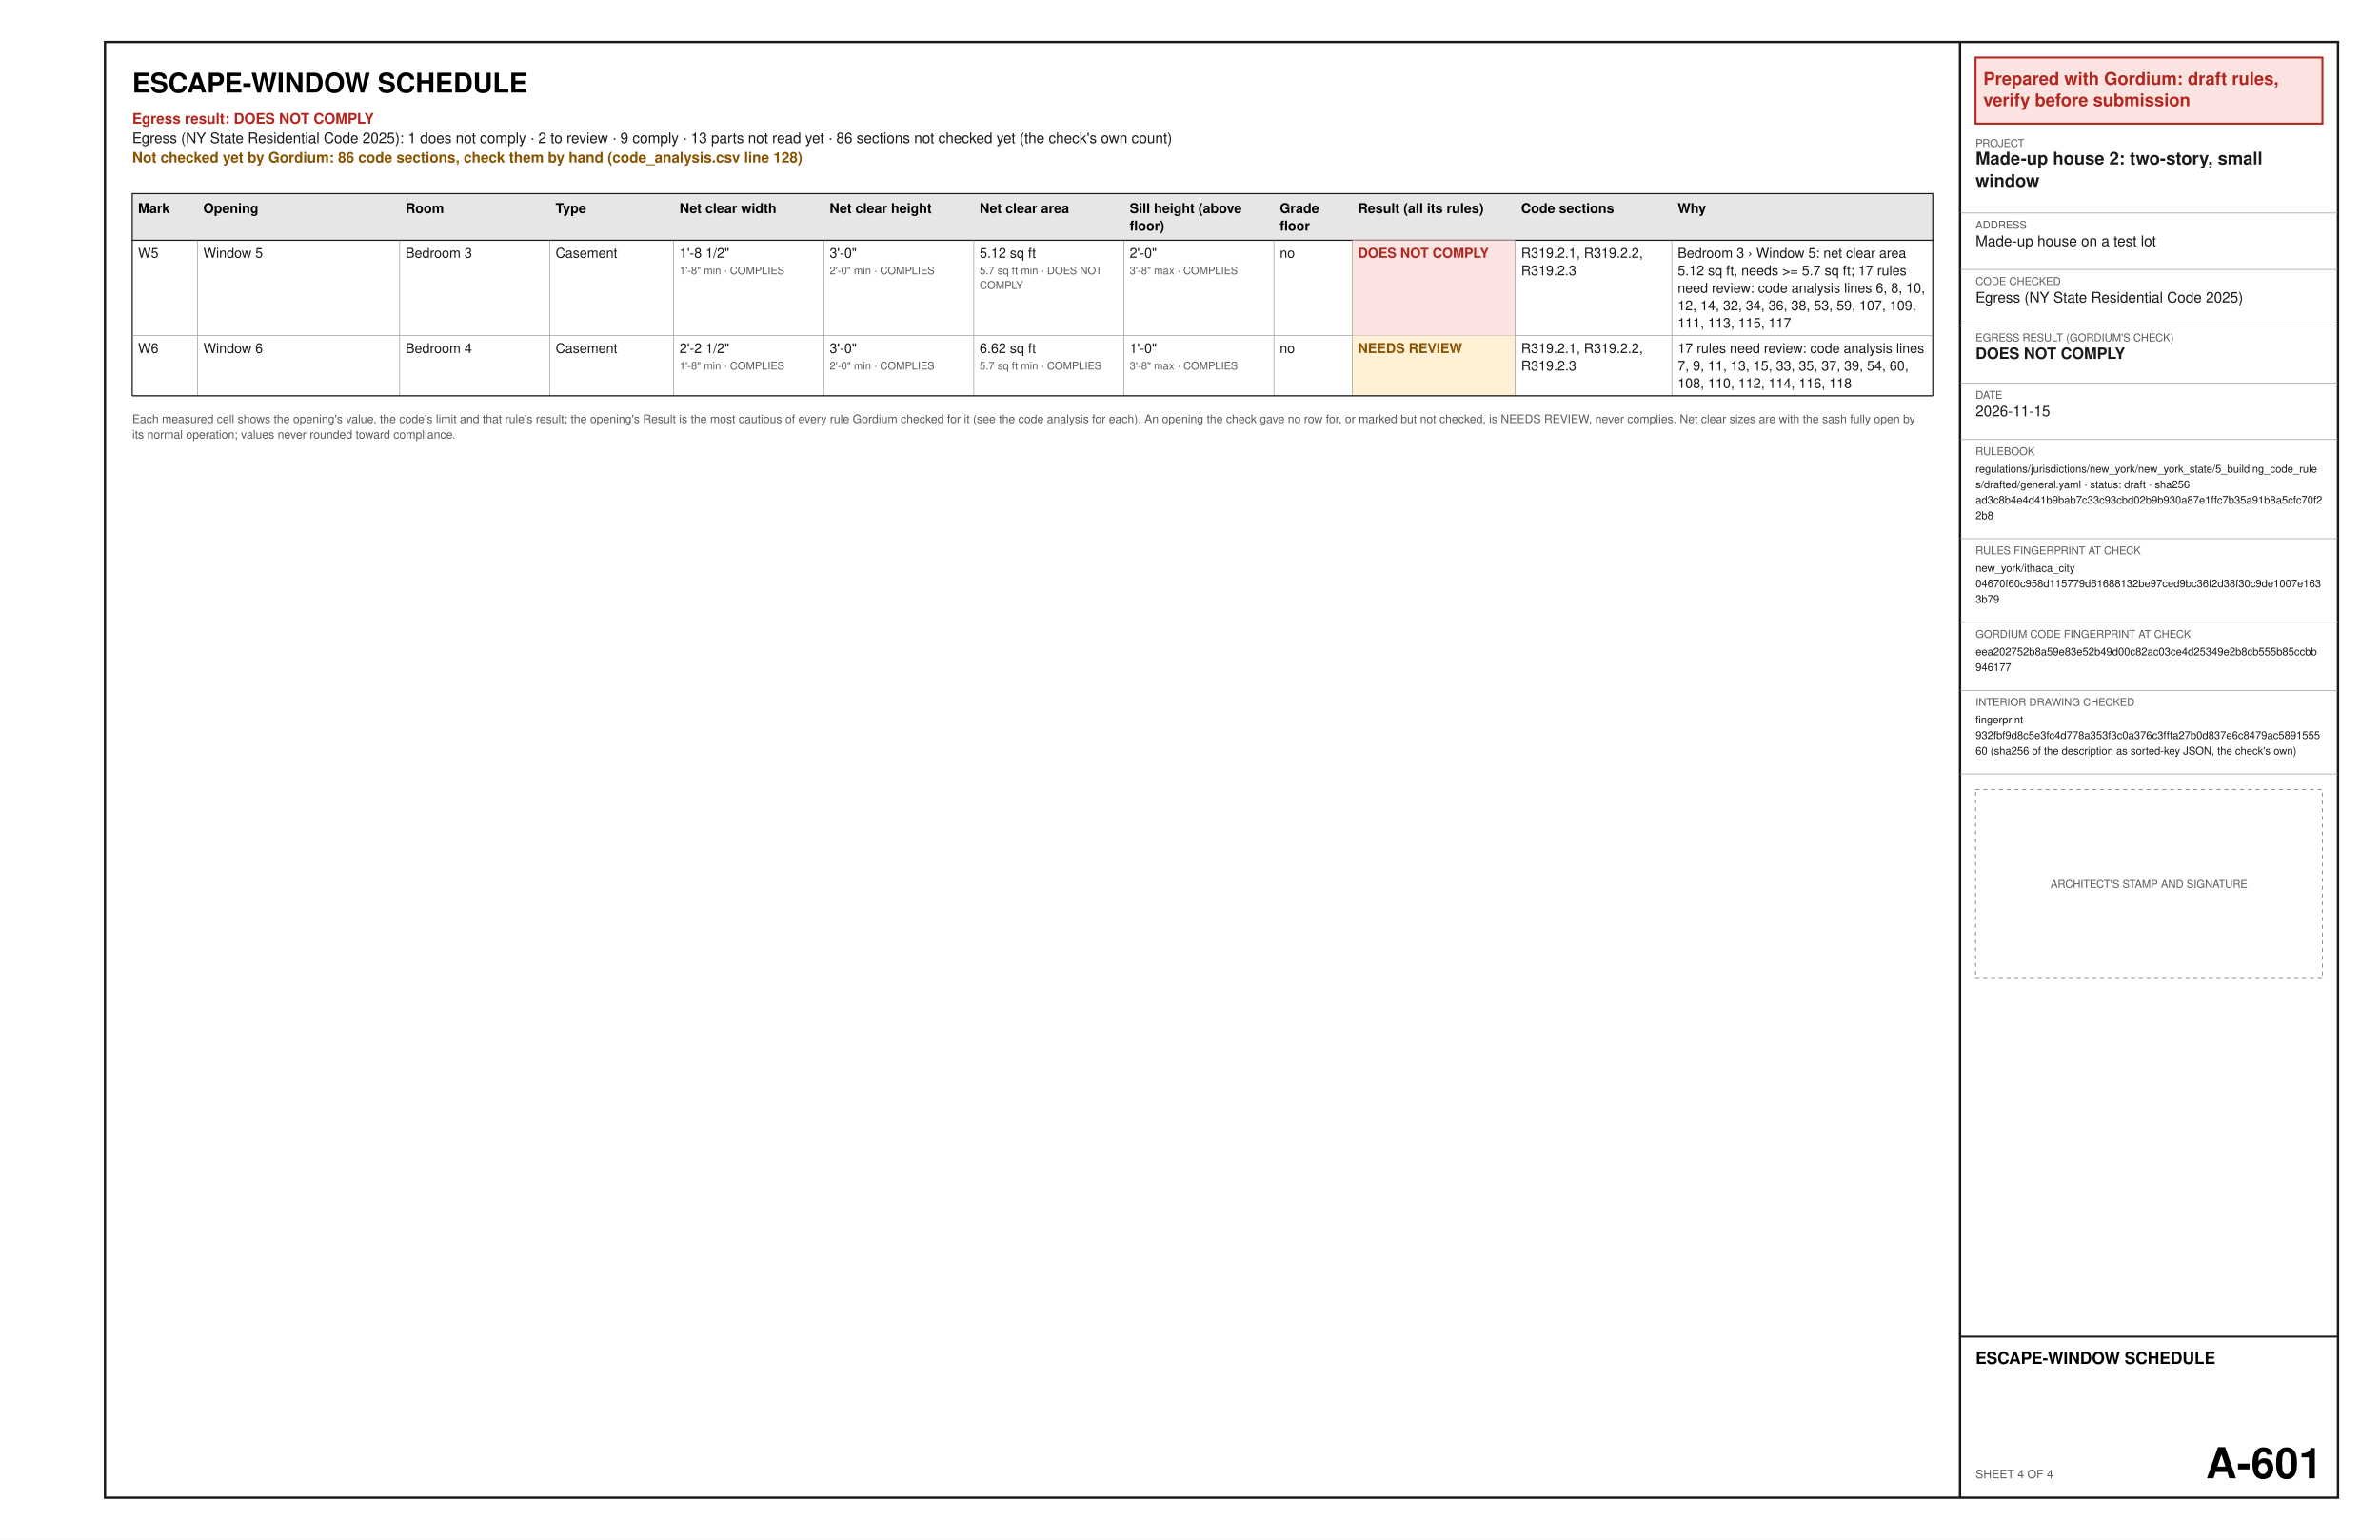
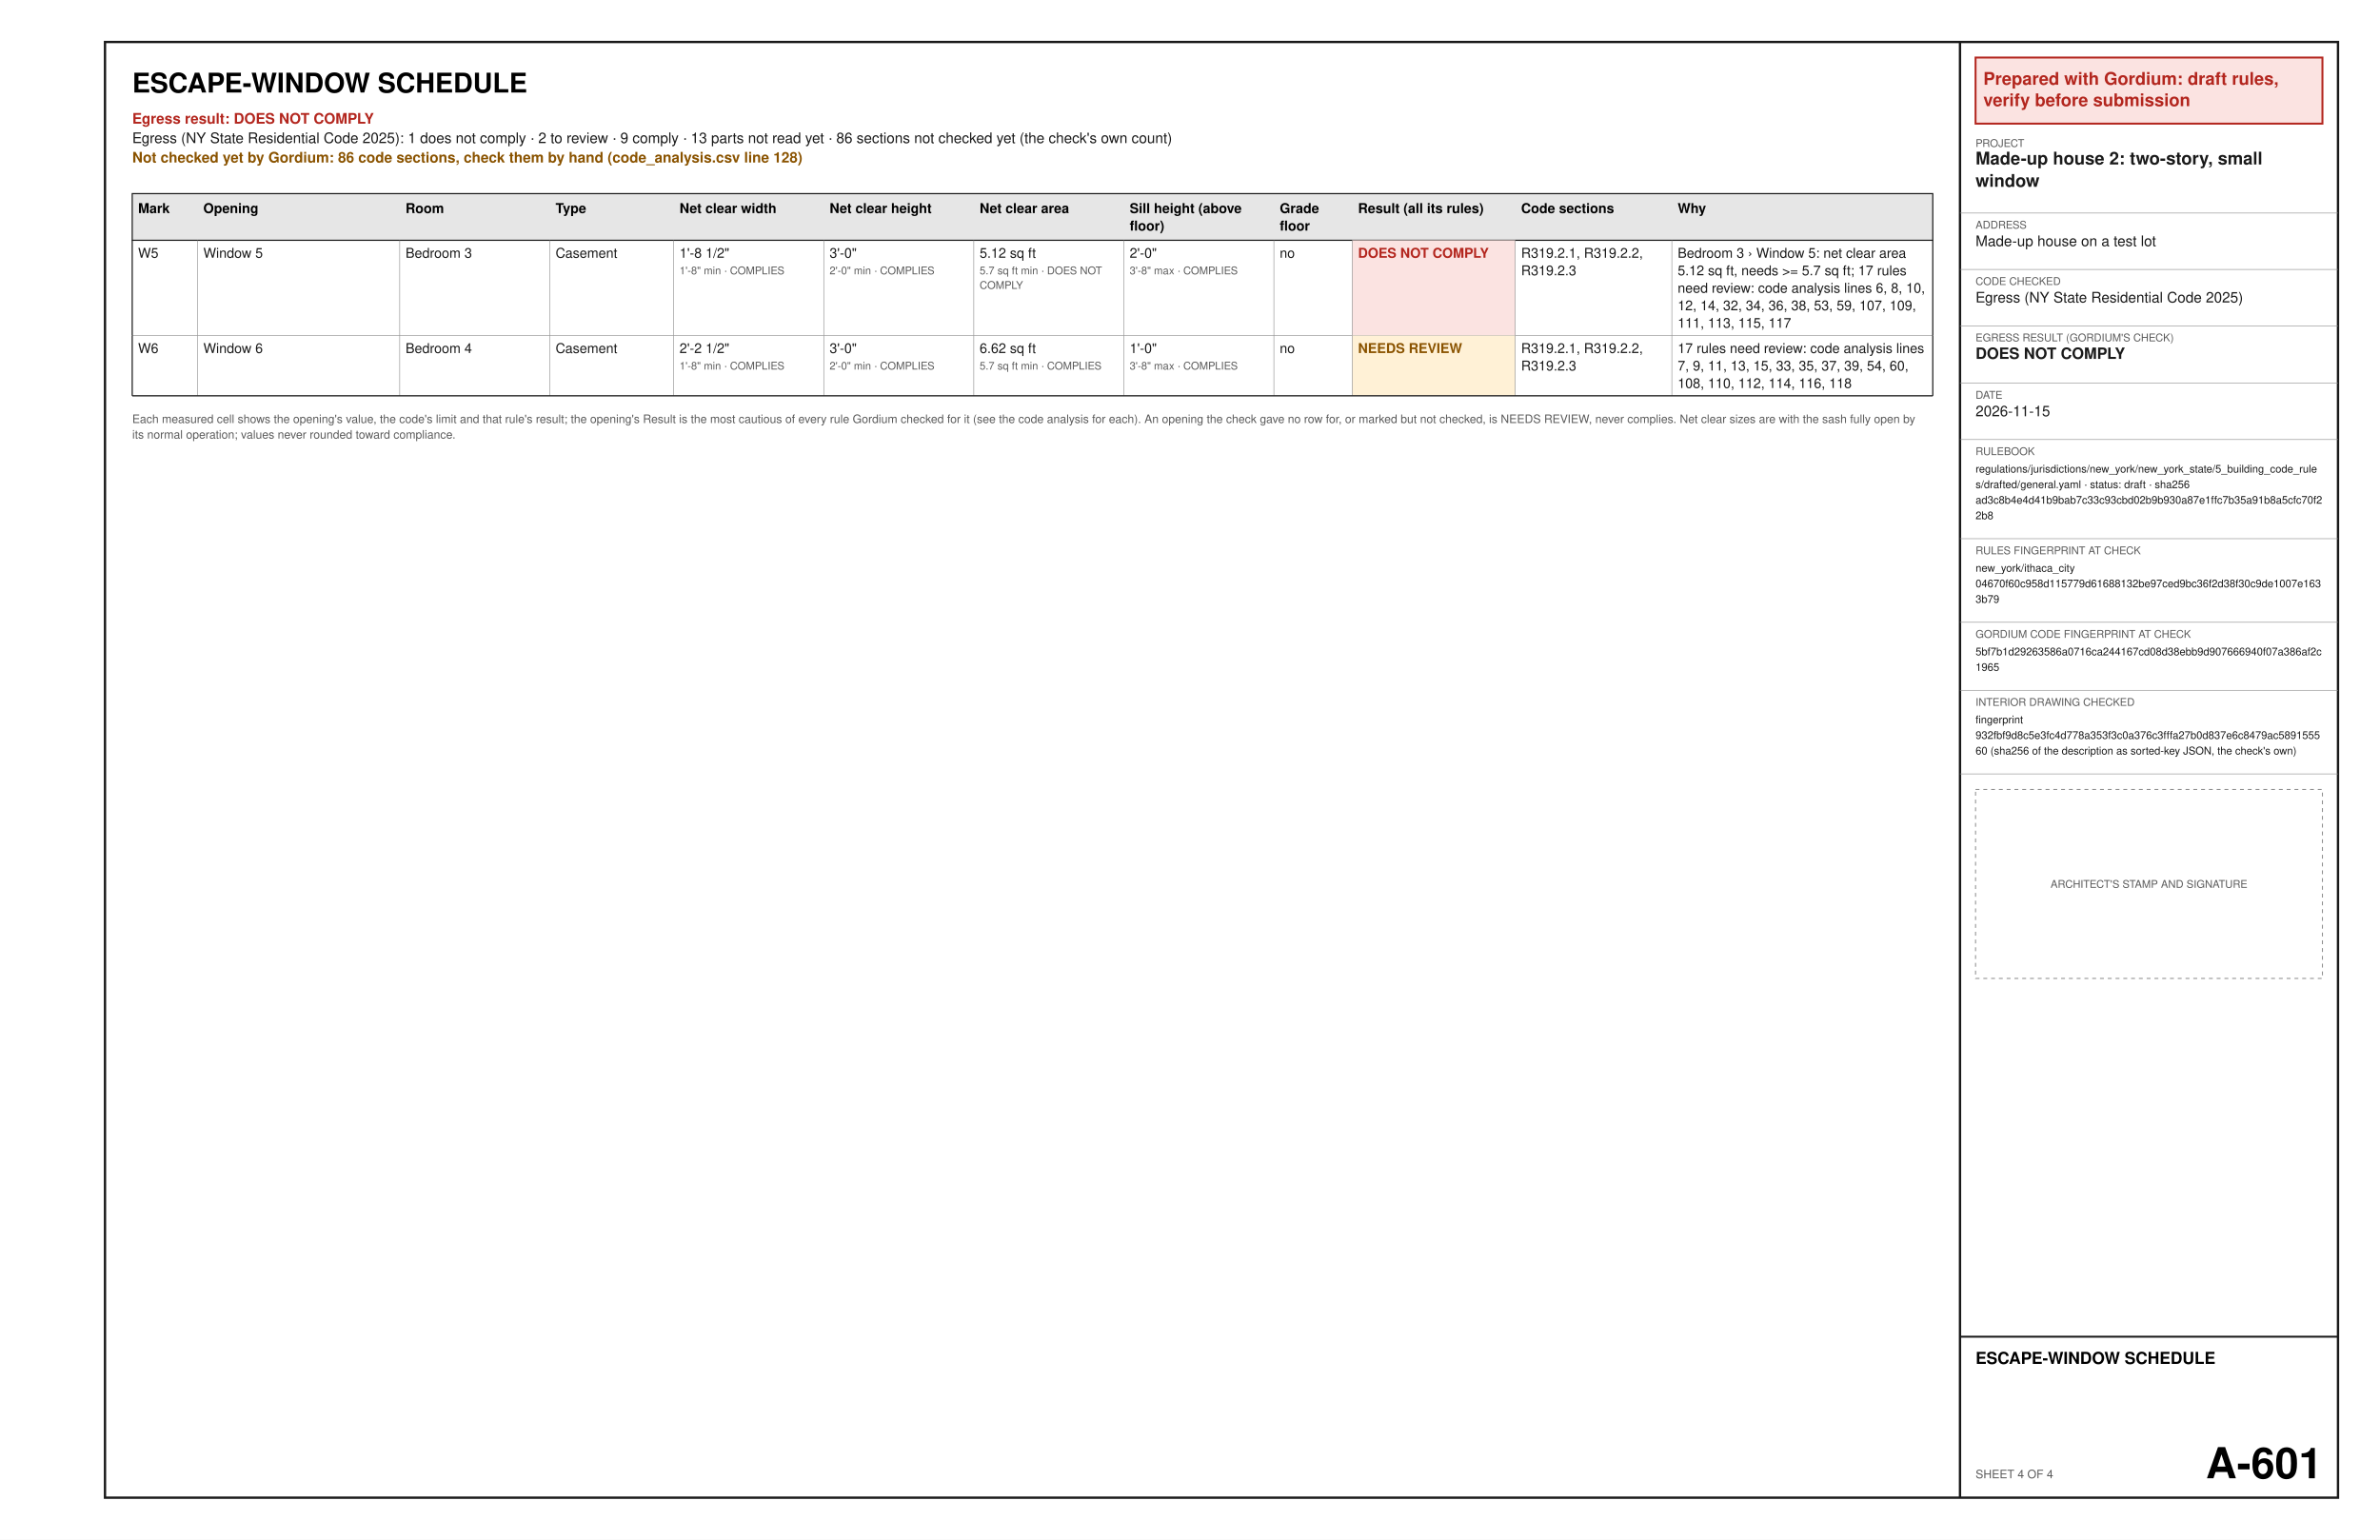
<svg xmlns="http://www.w3.org/2000/svg" width="17in" height="11in" viewBox="0 0 1224 792" font-family="Helvetica, Arial, sans-serif">
  <rect x="0" y="0" width="1224" height="792" fill="#ffffff" />
  <text x="68" y="47.6" font-size="14" font-weight="bold" text-anchor="start" fill="#000000" xml:space="preserve">ESCAPE-WINDOW SCHEDULE</text>
  <text x="68" y="63.6" font-size="7.5" font-weight="bold" text-anchor="start" fill="#b3261e" xml:space="preserve">Egress result: DOES NOT COMPLY</text>
  <text x="68" y="73.6" font-size="7.5" text-anchor="start" fill="#1a1a1a" xml:space="preserve">Egress (NY State Residential Code 2025): 1 does not comply · 2 to review · 9 comply · 13 parts not read yet · 86 sections not checked yet (the check's own count)</text>
  <text x="68" y="83.6" font-size="7.5" font-weight="bold" text-anchor="start" fill="#8a5300" xml:space="preserve">Not checked yet by Gordium: 86 code sections, check them by hand (code_analysis.csv line 128)</text>
  <polygon points="68,99.6 994,99.6 994,123.6 68,123.6" fill="#e6e6e6" stroke="#1a1a1a" stroke-width="0.6" />
  <text x="71" y="109.6" font-size="7" font-weight="bold" text-anchor="start" fill="#000000" xml:space="preserve">Mark</text>
  <text x="104.55" y="109.6" font-size="7" font-weight="bold" text-anchor="start" fill="#000000" xml:space="preserve">Opening</text>
  <text x="208.56" y="109.6" font-size="7" font-weight="bold" text-anchor="start" fill="#000000" xml:space="preserve">Room</text>
  <text x="285.72" y="109.6" font-size="7" font-weight="bold" text-anchor="start" fill="#000000" xml:space="preserve">Type</text>
  <text x="349.47" y="109.6" font-size="7" font-weight="bold" text-anchor="start" fill="#000000" xml:space="preserve">Net clear width</text>
  <text x="426.64" y="109.6" font-size="7" font-weight="bold" text-anchor="start" fill="#000000" xml:space="preserve">Net clear height</text>
  <text x="503.8" y="109.6" font-size="7" font-weight="bold" text-anchor="start" fill="#000000" xml:space="preserve">Net clear area</text>
  <text x="580.97" y="109.6" font-size="7" font-weight="bold" text-anchor="start" fill="#000000" xml:space="preserve">Sill height (above</text>
  <text x="580.97" y="118.6" font-size="7" font-weight="bold" text-anchor="start" fill="#000000" xml:space="preserve">floor)</text>
  <text x="658.14" y="109.6" font-size="7" font-weight="bold" text-anchor="start" fill="#000000" xml:space="preserve">Grade</text>
  <text x="658.14" y="118.6" font-size="7" font-weight="bold" text-anchor="start" fill="#000000" xml:space="preserve">floor</text>
  <text x="698.4" y="109.6" font-size="7" font-weight="bold" text-anchor="start" fill="#000000" xml:space="preserve">Result (all its rules)</text>
  <text x="782.28" y="109.6" font-size="7" font-weight="bold" text-anchor="start" fill="#000000" xml:space="preserve">Code sections</text>
  <text x="862.8" y="109.6" font-size="7" font-weight="bold" text-anchor="start" fill="#000000" xml:space="preserve">Why</text>
  <text x="71" y="132.6" font-size="7" text-anchor="start" fill="#1a1a1a" xml:space="preserve">W5</text>
  <text x="104.55" y="132.6" font-size="7" text-anchor="start" fill="#1a1a1a" xml:space="preserve">Window 5</text>
  <text x="208.56" y="132.6" font-size="7" text-anchor="start" fill="#1a1a1a" xml:space="preserve">Bedroom 3</text>
  <text x="285.72" y="132.6" font-size="7" text-anchor="start" fill="#1a1a1a" xml:space="preserve">Casement</text>
  <text x="349.47" y="132.6" font-size="7" text-anchor="start" fill="#1a1a1a" xml:space="preserve">1'-8 1/2"</text>
  <text x="349.47" y="141.1" font-size="5.5" text-anchor="start" fill="#5a5a5a" xml:space="preserve">1'-8" min · COMPLIES</text>
  <text x="426.64" y="132.6" font-size="7" text-anchor="start" fill="#1a1a1a" xml:space="preserve">3'-0"</text>
  <text x="426.64" y="141.1" font-size="5.5" text-anchor="start" fill="#5a5a5a" xml:space="preserve">2'-0" min · COMPLIES</text>
  <text x="503.8" y="132.6" font-size="7" text-anchor="start" fill="#1a1a1a" xml:space="preserve">5.12 sq ft</text>
  <text x="503.8" y="141.1" font-size="5.5" text-anchor="start" fill="#5a5a5a" xml:space="preserve">5.7 sq ft min · DOES NOT</text>
  <text x="503.8" y="148.6" font-size="5.5" text-anchor="start" fill="#5a5a5a" xml:space="preserve">COMPLY</text>
  <text x="580.97" y="132.6" font-size="7" text-anchor="start" fill="#1a1a1a" xml:space="preserve">2'-0"</text>
  <text x="580.97" y="141.1" font-size="5.5" text-anchor="start" fill="#5a5a5a" xml:space="preserve">3'-8" max · COMPLIES</text>
  <text x="658.14" y="132.6" font-size="7" text-anchor="start" fill="#1a1a1a" xml:space="preserve">no</text>
  <polygon points="695.4,123.6 779.28,123.6 779.28,172.6 695.4,172.6" fill="#fbe3e1" />
  <text x="698.4" y="132.6" font-size="7" font-weight="bold" text-anchor="start" fill="#b3261e" xml:space="preserve">DOES NOT COMPLY</text>
  <text x="782.28" y="132.6" font-size="7" text-anchor="start" fill="#1a1a1a" xml:space="preserve">R319.2.1, R319.2.2,</text>
  <text x="782.28" y="141.6" font-size="7" text-anchor="start" fill="#1a1a1a" xml:space="preserve">R319.2.3</text>
  <text x="862.8" y="132.6" font-size="7" text-anchor="start" fill="#1a1a1a" xml:space="preserve">Bedroom 3 › Window 5: net clear area</text>
  <text x="862.8" y="141.6" font-size="7" text-anchor="start" fill="#1a1a1a" xml:space="preserve">5.12 sq ft, needs &gt;= 5.7 sq ft; 17 rules</text>
  <text x="862.8" y="150.6" font-size="7" text-anchor="start" fill="#1a1a1a" xml:space="preserve">need review: code analysis lines 6, 8, 10,</text>
  <text x="862.8" y="159.6" font-size="7" text-anchor="start" fill="#1a1a1a" xml:space="preserve">12, 14, 32, 34, 36, 38, 53, 59, 107, 109,</text>
  <text x="862.8" y="168.6" font-size="7" text-anchor="start" fill="#1a1a1a" xml:space="preserve">111, 113, 115, 117</text>
  <line x1="68" y1="172.6" x2="994" y2="172.6" stroke="#8c8c8c" stroke-width="0.3" />
  <line x1="101.55" y1="123.6" x2="101.55" y2="172.6" stroke="#8c8c8c" stroke-width="0.3" />
  <line x1="205.56" y1="123.6" x2="205.56" y2="172.6" stroke="#8c8c8c" stroke-width="0.3" />
  <line x1="282.72" y1="123.6" x2="282.72" y2="172.6" stroke="#8c8c8c" stroke-width="0.3" />
  <line x1="346.47" y1="123.6" x2="346.47" y2="172.6" stroke="#8c8c8c" stroke-width="0.3" />
  <line x1="423.64" y1="123.6" x2="423.64" y2="172.6" stroke="#8c8c8c" stroke-width="0.3" />
  <line x1="500.8" y1="123.6" x2="500.8" y2="172.6" stroke="#8c8c8c" stroke-width="0.3" />
  <line x1="577.97" y1="123.6" x2="577.97" y2="172.6" stroke="#8c8c8c" stroke-width="0.3" />
  <line x1="655.14" y1="123.6" x2="655.14" y2="172.6" stroke="#8c8c8c" stroke-width="0.3" />
  <line x1="695.4" y1="123.6" x2="695.4" y2="172.6" stroke="#8c8c8c" stroke-width="0.3" />
  <line x1="779.28" y1="123.6" x2="779.28" y2="172.6" stroke="#8c8c8c" stroke-width="0.3" />
  <line x1="859.8" y1="123.6" x2="859.8" y2="172.6" stroke="#8c8c8c" stroke-width="0.3" />
  <line x1="68" y1="123.6" x2="68" y2="172.6" stroke="#1a1a1a" stroke-width="0.6" />
  <line x1="994" y1="123.6" x2="994" y2="172.6" stroke="#1a1a1a" stroke-width="0.6" />
  <text x="71" y="181.6" font-size="7" text-anchor="start" fill="#1a1a1a" xml:space="preserve">W6</text>
  <text x="104.55" y="181.6" font-size="7" text-anchor="start" fill="#1a1a1a" xml:space="preserve">Window 6</text>
  <text x="208.56" y="181.6" font-size="7" text-anchor="start" fill="#1a1a1a" xml:space="preserve">Bedroom 4</text>
  <text x="285.72" y="181.6" font-size="7" text-anchor="start" fill="#1a1a1a" xml:space="preserve">Casement</text>
  <text x="349.47" y="181.6" font-size="7" text-anchor="start" fill="#1a1a1a" xml:space="preserve">2'-2 1/2"</text>
  <text x="349.47" y="190.1" font-size="5.5" text-anchor="start" fill="#5a5a5a" xml:space="preserve">1'-8" min · COMPLIES</text>
  <text x="426.64" y="181.6" font-size="7" text-anchor="start" fill="#1a1a1a" xml:space="preserve">3'-0"</text>
  <text x="426.64" y="190.1" font-size="5.5" text-anchor="start" fill="#5a5a5a" xml:space="preserve">2'-0" min · COMPLIES</text>
  <text x="503.8" y="181.6" font-size="7" text-anchor="start" fill="#1a1a1a" xml:space="preserve">6.62 sq ft</text>
  <text x="503.8" y="190.1" font-size="5.5" text-anchor="start" fill="#5a5a5a" xml:space="preserve">5.7 sq ft min · COMPLIES</text>
  <text x="580.97" y="181.6" font-size="7" text-anchor="start" fill="#1a1a1a" xml:space="preserve">1'-0"</text>
  <text x="580.97" y="190.1" font-size="5.5" text-anchor="start" fill="#5a5a5a" xml:space="preserve">3'-8" max · COMPLIES</text>
  <text x="658.14" y="181.6" font-size="7" text-anchor="start" fill="#1a1a1a" xml:space="preserve">no</text>
  <polygon points="695.4,172.6 779.28,172.6 779.28,203.6 695.4,203.6" fill="#fff1d6" />
  <text x="698.4" y="181.6" font-size="7" font-weight="bold" text-anchor="start" fill="#8a5300" xml:space="preserve">NEEDS REVIEW</text>
  <text x="782.28" y="181.6" font-size="7" text-anchor="start" fill="#1a1a1a" xml:space="preserve">R319.2.1, R319.2.2,</text>
  <text x="782.28" y="190.6" font-size="7" text-anchor="start" fill="#1a1a1a" xml:space="preserve">R319.2.3</text>
  <text x="862.8" y="181.6" font-size="7" text-anchor="start" fill="#1a1a1a" xml:space="preserve">17 rules need review: code analysis lines</text>
  <text x="862.8" y="190.6" font-size="7" text-anchor="start" fill="#1a1a1a" xml:space="preserve">7, 9, 11, 13, 15, 33, 35, 37, 39, 54, 60,</text>
  <text x="862.8" y="199.6" font-size="7" text-anchor="start" fill="#1a1a1a" xml:space="preserve">108, 110, 112, 114, 116, 118</text>
  <line x1="68" y1="203.6" x2="994" y2="203.6" stroke="#8c8c8c" stroke-width="0.3" />
  <line x1="101.55" y1="172.6" x2="101.55" y2="203.6" stroke="#8c8c8c" stroke-width="0.3" />
  <line x1="205.56" y1="172.6" x2="205.56" y2="203.6" stroke="#8c8c8c" stroke-width="0.3" />
  <line x1="282.72" y1="172.6" x2="282.72" y2="203.6" stroke="#8c8c8c" stroke-width="0.3" />
  <line x1="346.47" y1="172.6" x2="346.47" y2="203.6" stroke="#8c8c8c" stroke-width="0.3" />
  <line x1="423.64" y1="172.6" x2="423.64" y2="203.6" stroke="#8c8c8c" stroke-width="0.3" />
  <line x1="500.8" y1="172.6" x2="500.8" y2="203.6" stroke="#8c8c8c" stroke-width="0.3" />
  <line x1="577.97" y1="172.6" x2="577.97" y2="203.6" stroke="#8c8c8c" stroke-width="0.3" />
  <line x1="655.14" y1="172.6" x2="655.14" y2="203.6" stroke="#8c8c8c" stroke-width="0.3" />
  <line x1="695.4" y1="172.6" x2="695.4" y2="203.6" stroke="#8c8c8c" stroke-width="0.3" />
  <line x1="779.28" y1="172.6" x2="779.28" y2="203.6" stroke="#8c8c8c" stroke-width="0.3" />
  <line x1="859.8" y1="172.6" x2="859.8" y2="203.6" stroke="#8c8c8c" stroke-width="0.3" />
  <line x1="68" y1="172.6" x2="68" y2="203.6" stroke="#1a1a1a" stroke-width="0.6" />
  <line x1="994" y1="172.6" x2="994" y2="203.6" stroke="#1a1a1a" stroke-width="0.6" />
  <line x1="68" y1="203.6" x2="994" y2="203.6" stroke="#1a1a1a" stroke-width="0.6" />
  <text x="68" y="217.6" font-size="6" text-anchor="start" fill="#5a5a5a" xml:space="preserve">Each measured cell shows the opening's value, the code's limit and that rule's result; the opening's Result is the most cautious of every rule Gordium checked for it (see the code analysis for each). An opening the check gave no row for, or marked but not checked, is NEEDS REVIEW, never complies. Net clear sizes are with the sash fully open by</text>
  <text x="68" y="225.6" font-size="6" text-anchor="start" fill="#5a5a5a" xml:space="preserve">its normal operation; values never rounded toward compliance.</text>
  <polygon points="54,21.6 1202.4,21.6 1202.4,770.4 54,770.4" fill="none" stroke="#1a1a1a" stroke-width="1.2" />
  <line x1="1008" y1="21.6" x2="1008" y2="770.4" stroke="#1a1a1a" stroke-width="1.2" />
  <polygon points="1016,29.6 1194.4,29.6 1194.4,63.6 1016,63.6" fill="#fbe3e1" stroke="#b3261e" stroke-width="1" />
  <text x="1020" y="43.6" font-size="9" font-weight="bold" text-anchor="start" fill="#b3261e" xml:space="preserve">Prepared with Gordium: draft rules,</text>
  <text x="1020" y="54.6" font-size="9" font-weight="bold" text-anchor="start" fill="#b3261e" xml:space="preserve">verify before submission</text>
  <text x="1016" y="75.6" font-size="5.5" text-anchor="start" fill="#5a5a5a" xml:space="preserve">PROJECT</text>
  <text x="1016" y="84.6" font-size="9" font-weight="bold" text-anchor="start" fill="#1a1a1a" xml:space="preserve">Made-up house 2: two-story, small</text>
  <text x="1016" y="96.1" font-size="9" font-weight="bold" text-anchor="start" fill="#1a1a1a" xml:space="preserve">window</text>
  <line x1="1008" y1="109.6" x2="1202.4" y2="109.6" stroke="#8c8c8c" stroke-width="0.3" />
  <text x="1016" y="117.6" font-size="5.5" text-anchor="start" fill="#5a5a5a" xml:space="preserve">ADDRESS</text>
  <text x="1016" y="126.6" font-size="7.5" text-anchor="start" fill="#1a1a1a" xml:space="preserve">Made-up house on a test lot</text>
  <line x1="1008" y1="138.6" x2="1202.4" y2="138.6" stroke="#8c8c8c" stroke-width="0.3" />
  <text x="1016" y="146.6" font-size="5.5" text-anchor="start" fill="#5a5a5a" xml:space="preserve">CODE CHECKED</text>
  <text x="1016" y="155.6" font-size="7.5" text-anchor="start" fill="#1a1a1a" xml:space="preserve">Egress (NY State Residential Code 2025)</text>
  <line x1="1008" y1="167.6" x2="1202.4" y2="167.6" stroke="#8c8c8c" stroke-width="0.3" />
  <text x="1016" y="175.6" font-size="5.5" text-anchor="start" fill="#5a5a5a" xml:space="preserve">EGRESS RESULT (GORDIUM'S CHECK)</text>
  <text x="1016" y="184.6" font-size="8" font-weight="bold" text-anchor="start" fill="#1a1a1a" xml:space="preserve">DOES NOT COMPLY</text>
  <line x1="1008" y1="197.1" x2="1202.4" y2="197.1" stroke="#8c8c8c" stroke-width="0.3" />
  <text x="1016" y="205.1" font-size="5.5" text-anchor="start" fill="#5a5a5a" xml:space="preserve">DATE</text>
  <text x="1016" y="214.1" font-size="7.5" text-anchor="start" fill="#1a1a1a" xml:space="preserve">2026-11-15</text>
  <line x1="1008" y1="226.1" x2="1202.4" y2="226.1" stroke="#8c8c8c" stroke-width="0.3" />
  <text x="1016" y="234.1" font-size="5.5" text-anchor="start" fill="#5a5a5a" xml:space="preserve">RULEBOOK</text>
  <text x="1016" y="243.1" font-size="5.5" text-anchor="start" fill="#1a1a1a" xml:space="preserve">regulations/jurisdictions/new_york/new_york_state/5_building_code_rule</text>
  <text x="1016" y="251.1" font-size="5.5" text-anchor="start" fill="#1a1a1a" xml:space="preserve">s/drafted/general.yaml · status: draft · sha256</text>
  <text x="1016" y="259.1" font-size="5.5" text-anchor="start" fill="#1a1a1a" xml:space="preserve">ad3c8b4e4d41b9bab7c33c93cbd02b9b930a87e1ffc7b35a91b8a5cfc70f2</text>
  <text x="1016" y="267.1" font-size="5.5" text-anchor="start" fill="#1a1a1a" xml:space="preserve">2b8</text>
  <line x1="1008" y1="277.1" x2="1202.4" y2="277.1" stroke="#8c8c8c" stroke-width="0.3" />
  <text x="1016" y="285.1" font-size="5.5" text-anchor="start" fill="#5a5a5a" xml:space="preserve">RULES FINGERPRINT AT CHECK</text>
  <text x="1016" y="294.1" font-size="5.5" text-anchor="start" fill="#1a1a1a" xml:space="preserve">new_york/ithaca_city</text>
  <text x="1016" y="302.1" font-size="5.5" text-anchor="start" fill="#1a1a1a" xml:space="preserve">04670f60c958d115779d61688132be97ced9bc36f2d38f30c9de1007e163</text>
  <text x="1016" y="310.1" font-size="5.5" text-anchor="start" fill="#1a1a1a" xml:space="preserve">3b79</text>
  <line x1="1008" y1="320.1" x2="1202.4" y2="320.1" stroke="#8c8c8c" stroke-width="0.3" />
  <text x="1016" y="328.1" font-size="5.5" text-anchor="start" fill="#5a5a5a" xml:space="preserve">GORDIUM CODE FINGERPRINT AT CHECK</text>
-   <text x="1016" y="337.1" font-size="5.5" text-anchor="start" fill="#1a1a1a" xml:space="preserve">eea202752b8a59e83e52b49d00c82ac03ce4d25349e2b8cb555b85ccbb</text>
-   <text x="1016" y="345.1" font-size="5.5" text-anchor="start" fill="#1a1a1a" xml:space="preserve">946177</text>
+   <text x="1016" y="337.1" font-size="5.5" text-anchor="start" fill="#1a1a1a" xml:space="preserve">5bf7b1d29263586a0716ca244167cd08d38ebb9d907666940f07a386af2c</text>
+   <text x="1016" y="345.1" font-size="5.5" text-anchor="start" fill="#1a1a1a" xml:space="preserve">1965</text>
  <line x1="1008" y1="355.1" x2="1202.4" y2="355.1" stroke="#8c8c8c" stroke-width="0.3" />
  <text x="1016" y="363.1" font-size="5.5" text-anchor="start" fill="#5a5a5a" xml:space="preserve">INTERIOR DRAWING CHECKED</text>
  <text x="1016" y="372.1" font-size="5.5" text-anchor="start" fill="#1a1a1a" xml:space="preserve">fingerprint</text>
  <text x="1016" y="380.1" font-size="5.5" text-anchor="start" fill="#1a1a1a" xml:space="preserve">932fbf9d8c5e3fc4d778a353f3c0a376c3fffa27b0d837e6c8479ac5891555</text>
  <text x="1016" y="388.1" font-size="5.5" text-anchor="start" fill="#1a1a1a" xml:space="preserve">60 (sha256 of the description as sorted-key JSON, the check's own)</text>
  <line x1="1008" y1="398.1" x2="1202.4" y2="398.1" stroke="#8c8c8c" stroke-width="0.3" />
  <polygon points="1016,406.1 1194.4,406.1 1194.4,503.3 1016,503.3" fill="none" stroke="#8c8c8c" stroke-width="0.5" stroke-dasharray="2 2" />
  <text x="1105.2" y="456.7" font-size="5.5" text-anchor="middle" fill="#5a5a5a" xml:space="preserve">ARCHITECT'S STAMP AND SIGNATURE</text>
  <line x1="1008" y1="687.6" x2="1202.4" y2="687.6" stroke="#1a1a1a" stroke-width="1" />
  <text x="1016" y="701.6" font-size="8.5" font-weight="bold" text-anchor="start" fill="#000000" xml:space="preserve">ESCAPE-WINDOW SCHEDULE</text>
  <text x="1016" y="760.4" font-size="6" text-anchor="start" fill="#5a5a5a" xml:space="preserve">SHEET 4 OF 4</text>
  <text x="1194.4" y="760.4" font-size="22" font-weight="bold" text-anchor="end" fill="#000000" xml:space="preserve">A-601</text>
</svg>
